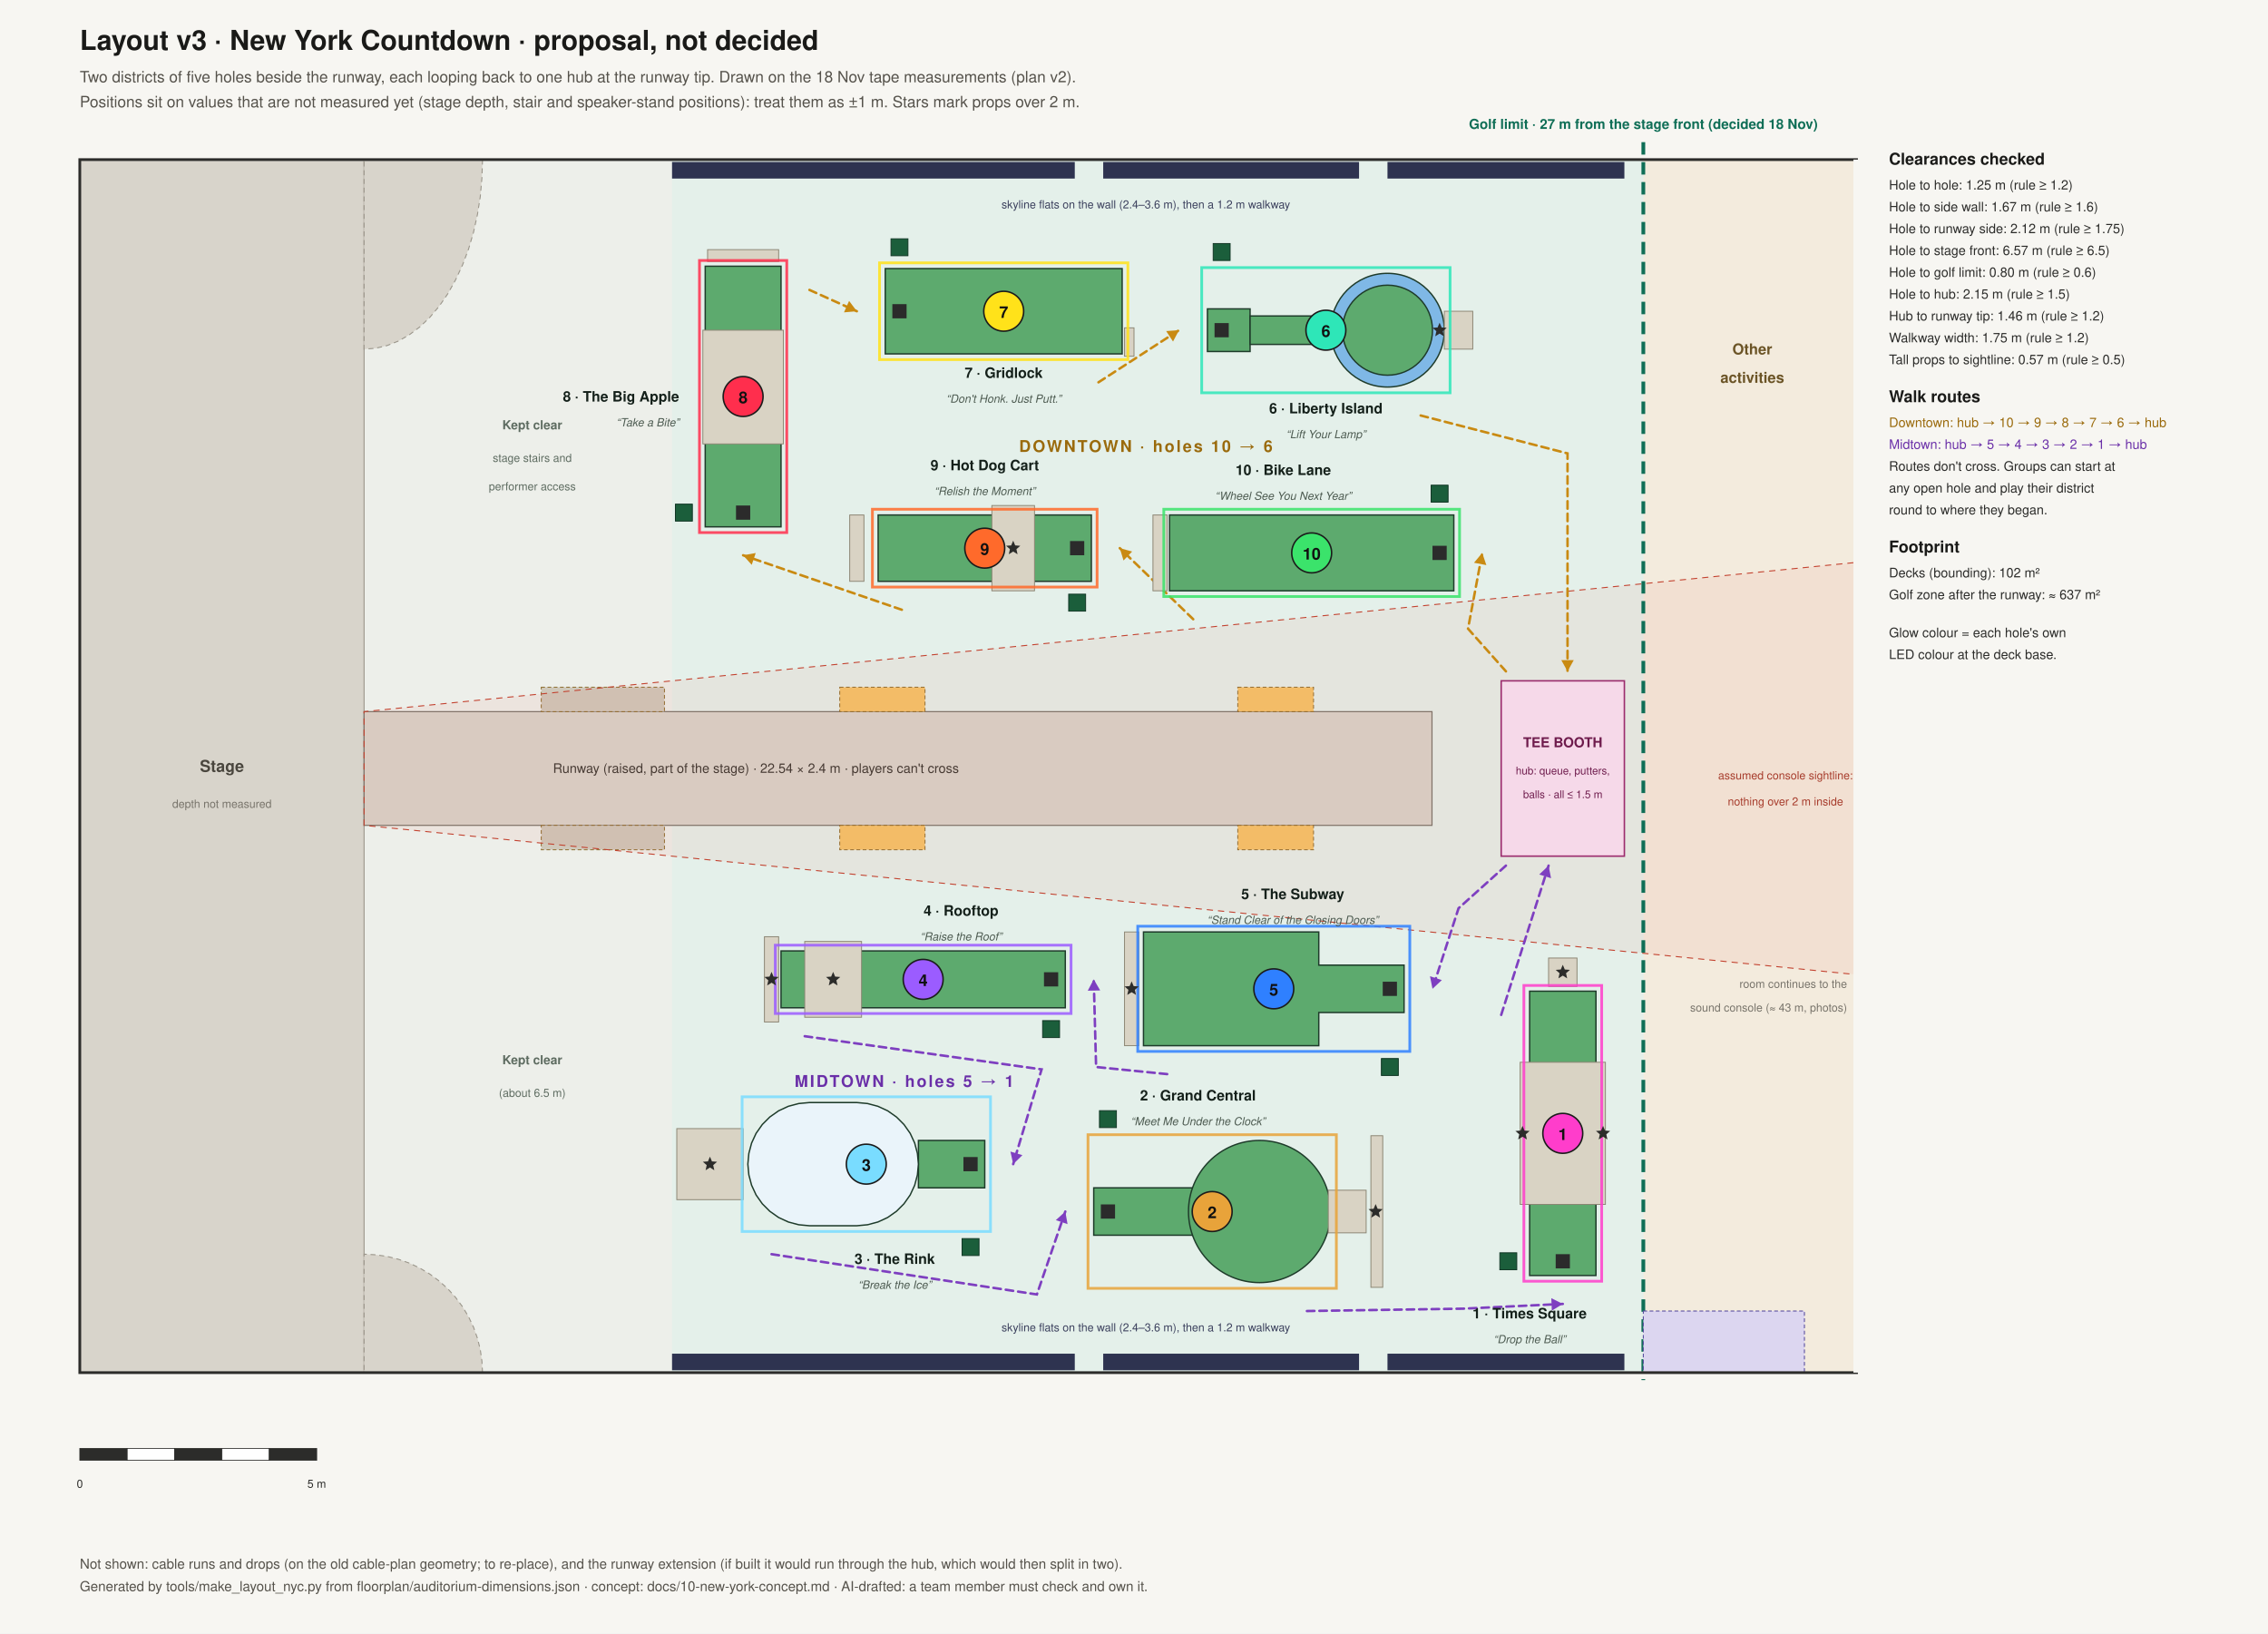
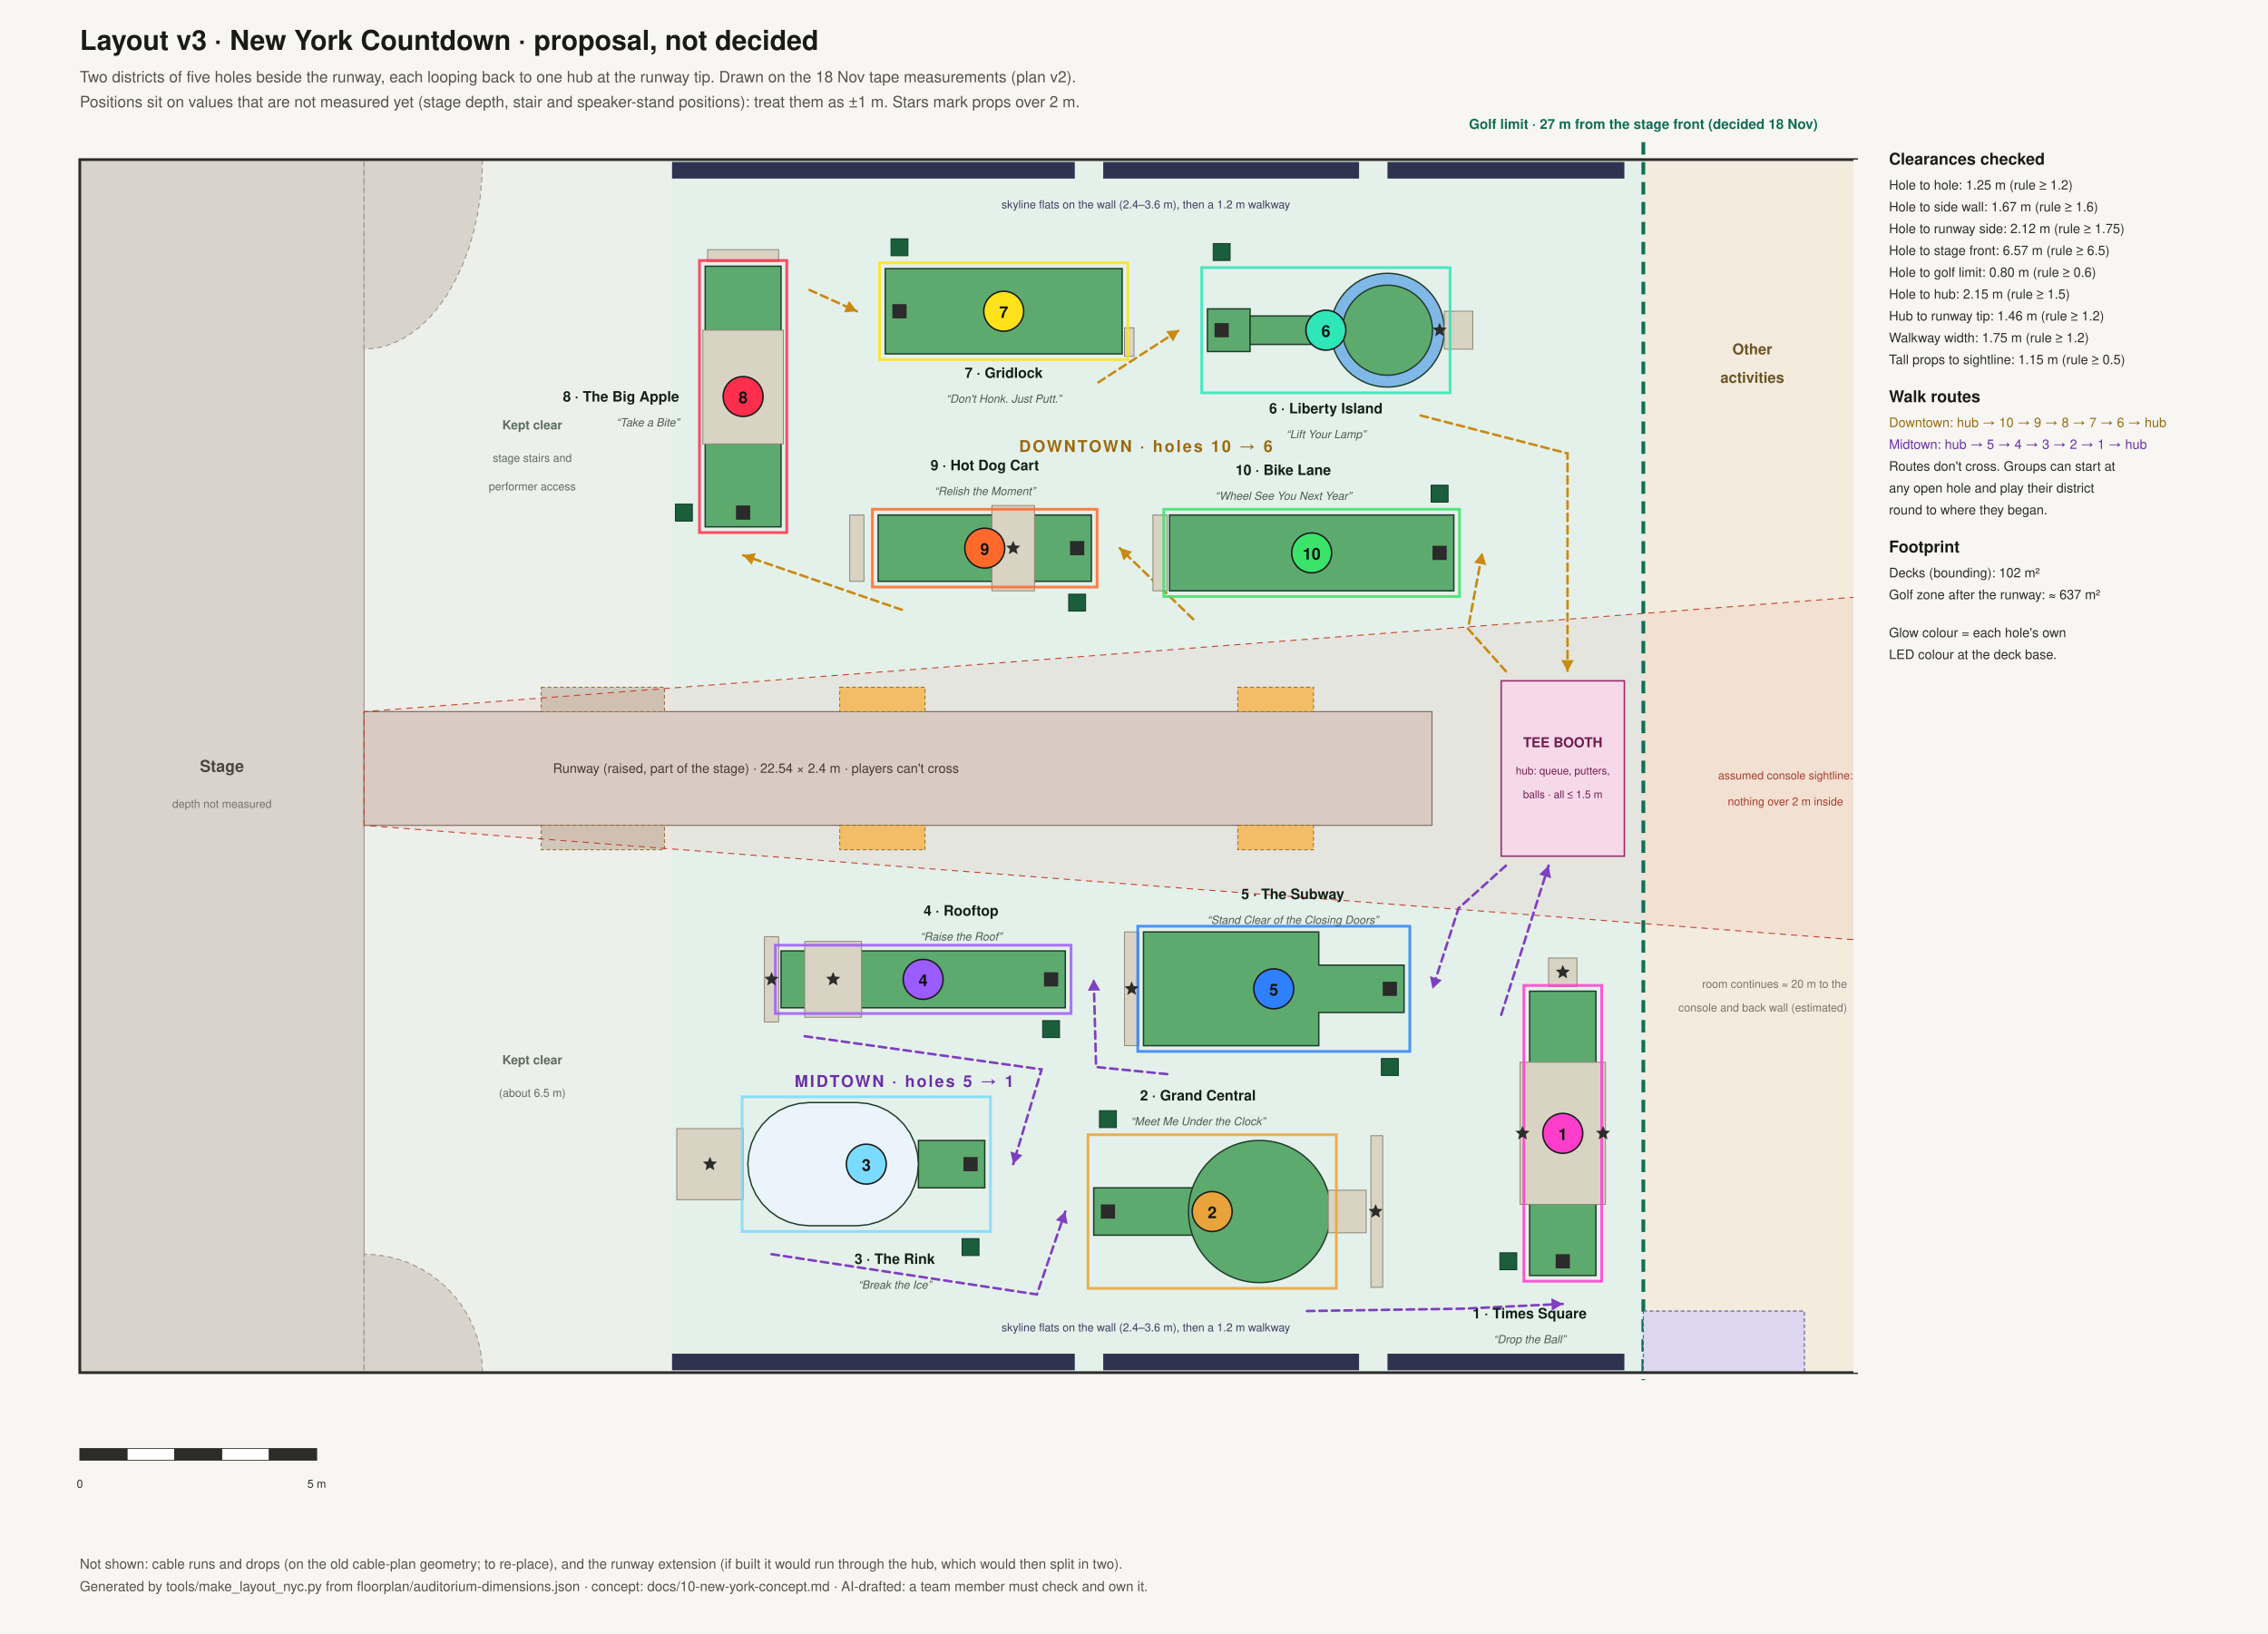
<svg xmlns="http://www.w3.org/2000/svg" width="3638" height="2620" viewBox="0 0 1819 1310">
  <rect width="1819" height="1310" fill="#F7F6F2" />
  <text x="64" y="40" font-family="Helvetica, Arial, sans-serif" font-size="22" font-weight="700" fill="#1A1A18">Layout v3 · New York Countdown · proposal, not decided</text>
  <text x="64" y="66" font-family="Helvetica, Arial, sans-serif" font-size="12.5" fill="#55524B">Two districts of five holes beside the runway, each looping back to one hub at the runway tip. Drawn on the 18 Nov tape measurements (plan v2).</text>
  <text x="64" y="86" font-family="Helvetica, Arial, sans-serif" font-size="12.5" fill="#55524B">Positions sit on values that are not measured yet (stage depth, stair and speaker-stand positions): treat them as ±1 m. Stars mark props over 2 m.</text>
  <polygon points="64.0,128.0 1489.0,128.0 1489.0,1100.8 64.0,1100.8" fill="#EFEDE7" stroke="none" stroke-width="1" />
  <polygon points="1318.0,128.0 1489.0,128.0 1489.0,1100.8 1318.0,1100.8" fill="#F3EBDD" stroke="none" stroke-width="1" />
  <polygon points="292.0,128.0 1318.0,128.0 1318.0,1100.8 292.0,1100.8" fill="#E4F0EA" stroke="none" stroke-width="1" />
  <polygon points="292.0,128.0 539.0,128.0 539.0,1100.8 292.0,1100.8" fill="#EDEFEA" stroke="none" stroke-width="1" />
  <polygon points="64.0,128.0 292.0,128.0 292.0,1100.8 64.0,1100.8" fill="#D8D4CB" stroke="#9A958A" stroke-width="0.8" />
  <polygon points="387.0,128.0 386.5,142.9 385.2,157.7 382.9,172.1 379.8,186.2 375.8,199.7 371.0,212.4 365.4,224.4 359.2,235.5 352.3,245.5 344.8,254.4 336.8,262.1 328.4,268.4 319.6,273.5 310.5,277.1 301.3,279.3 292.0,280.0 292.0,128.0" fill="#D8D4CB" stroke="#9A958A" stroke-width="0.8" stroke-dasharray="4 3" />
  <polygon points="387.0,1100.8 386.5,1091.5 385.2,1082.3 382.9,1073.2 379.8,1064.4 375.8,1056.0 371.0,1048.0 365.4,1040.5 359.2,1033.6 352.3,1027.4 344.8,1021.8 336.8,1017.0 328.4,1013.0 319.6,1009.9 310.5,1007.6 301.3,1006.3 292.0,1005.8 292.0,1100.8" fill="#D8D4CB" stroke="#9A958A" stroke-width="0.8" stroke-dasharray="4 3" />
  <text x="178.0" y="614.4" font-family="Helvetica, Arial, sans-serif" font-size="13" fill="#4A463E" text-anchor="middle" font-weight="700" dominant-baseline="middle">Stage</text>
  <text x="178.0" y="644.8" font-family="Helvetica, Arial, sans-serif" font-size="9" fill="#77736A" text-anchor="middle" font-weight="400" dominant-baseline="middle">depth not measured</text>
  <polygon points="292.0,570.7 1148.5,570.7 1148.5,661.9 292.0,661.9" fill="#D8D4CB" stroke="#7A756B" stroke-width="0.9" />
  <text x="606.3" y="616.3" font-family="Helvetica, Arial, sans-serif" font-size="10.5" fill="#3C3932" text-anchor="middle" font-weight="400" dominant-baseline="middle">Runway (raised, part of the stage) · 22.54 × 2.4 m · players can't cross</text>
  <polygon points="992.7,551.1 1053.5,551.1 1053.5,570.7 992.7,570.7" fill="#F4C46A" stroke="#8A6A2A" stroke-width="0.7" stroke-dasharray="3 2" />
  <polygon points="992.7,661.9 1053.5,661.9 1053.5,681.5 992.7,681.5" fill="#F4C46A" stroke="#8A6A2A" stroke-width="0.7" stroke-dasharray="3 2" />
  <polygon points="673.5,551.1 741.9,551.1 741.9,570.7 673.5,570.7" fill="#F4C46A" stroke="#8A6A2A" stroke-width="0.7" stroke-dasharray="3 2" />
  <polygon points="673.5,661.9 741.9,661.9 741.9,681.5 673.5,681.5" fill="#F4C46A" stroke="#8A6A2A" stroke-width="0.7" stroke-dasharray="3 2" />
  <polygon points="434.1,551.1 532.9,551.1 532.9,570.7 434.1,570.7" fill="#CFC8BA" stroke="#8A6A2A" stroke-width="0.7" stroke-dasharray="3 2" />
  <polygon points="434.1,661.9 532.9,661.9 532.9,681.5 434.1,681.5" fill="#CFC8BA" stroke="#8A6A2A" stroke-width="0.7" stroke-dasharray="3 2" />
  <text x="426.9" y="340.8" font-family="Helvetica, Arial, sans-serif" font-size="10" fill="#5D6B60" text-anchor="middle" font-weight="700" dominant-baseline="middle">Kept clear</text>
  <text x="426.9" y="367.4" font-family="Helvetica, Arial, sans-serif" font-size="9" fill="#5D6B60" text-anchor="middle" font-weight="400" dominant-baseline="middle">stage stairs and</text>
  <text x="426.9" y="390.2" font-family="Helvetica, Arial, sans-serif" font-size="9" fill="#5D6B60" text-anchor="middle" font-weight="400" dominant-baseline="middle">performer access</text>
  <text x="426.9" y="850.0" font-family="Helvetica, Arial, sans-serif" font-size="10" fill="#5D6B60" text-anchor="middle" font-weight="700" dominant-baseline="middle">Kept clear</text>
  <text x="426.9" y="876.6" font-family="Helvetica, Arial, sans-serif" font-size="9" fill="#5D6B60" text-anchor="middle" font-weight="400" dominant-baseline="middle">(about 6.5 m)</text>
  <clipPath id="room">
    <rect x="64.0" y="128.0" width="1425.0" height="972.8" />
  </clipPath>
-   <polygon points="1546.0,445.3 1546.0,787.3 292.0,661.9 292.0,570.7" fill="#E0533F" stroke="#C2412E" stroke-width="0.8" fill-opacity="0.07" stroke-dasharray="5 4" clip-path="url(#room)" />
+   <polygon points="1926.0,445.3 1926.0,787.3 292.0,661.9 292.0,570.7" fill="#E0533F" stroke="#C2412E" stroke-width="0.8" fill-opacity="0.07" stroke-dasharray="5 4" clip-path="url(#room)" />
  <text x="1432.0" y="622.0" font-family="Helvetica, Arial, sans-serif" font-size="9" fill="#A63A2A" text-anchor="middle" font-weight="400" dominant-baseline="middle">assumed console sightline:</text>
  <text x="1432.0" y="642.9" font-family="Helvetica, Arial, sans-serif" font-size="9" fill="#A63A2A" text-anchor="middle" font-weight="400" dominant-baseline="middle">nothing over 2 m inside</text>
  <polygon points="539.0,129.9 862.0,129.9 862.0,143.2 539.0,143.2" fill="#2E3350" stroke="none" stroke-width="1" />
  <polygon points="539.0,1085.6 862.0,1085.6 862.0,1098.9 539.0,1098.9" fill="#2E3350" stroke="none" stroke-width="1" />
  <polygon points="884.8,129.9 1090.0,129.9 1090.0,143.2 884.8,143.2" fill="#2E3350" stroke="none" stroke-width="1" />
  <polygon points="884.8,1085.6 1090.0,1085.6 1090.0,1098.9 884.8,1098.9" fill="#2E3350" stroke="none" stroke-width="1" />
  <polygon points="1112.8,129.9 1302.8,129.9 1302.8,143.2 1112.8,143.2" fill="#2E3350" stroke="none" stroke-width="1" />
  <polygon points="1112.8,1085.6 1302.8,1085.6 1302.8,1098.9 1112.8,1098.9" fill="#2E3350" stroke="none" stroke-width="1" />
  <text x="919.0" y="164.1" font-family="Helvetica, Arial, sans-serif" font-size="9" fill="#3A3F5C" text-anchor="middle" font-weight="400" dominant-baseline="middle">skyline flats on the wall (2.4–3.6 m), then a 1.2 m walkway</text>
  <text x="919.0" y="1064.7" font-family="Helvetica, Arial, sans-serif" font-size="9" fill="#3A3F5C" text-anchor="middle" font-weight="400" dominant-baseline="middle">skyline flats on the wall (2.4–3.6 m), then a 1.2 m walkway</text>
  <line x1="1318.0" y1="114.0" x2="1318.0" y2="1106.8" stroke="#0F6E56" stroke-width="3" stroke-dasharray="10 6" />
  <text x="1318.0" y="99.5" font-family="Helvetica, Arial, sans-serif" font-size="11" fill="#0F6E56" text-anchor="middle" font-weight="700" dominant-baseline="middle">Golf limit · 27 m from the stage front (decided 18 Nov)</text>
  <text x="1405.4" y="280.0" font-family="Helvetica, Arial, sans-serif" font-size="12" fill="#6B5426" text-anchor="middle" font-weight="700" dominant-baseline="middle">Other</text>
  <text x="1405.4" y="302.8" font-family="Helvetica, Arial, sans-serif" font-size="12" fill="#6B5426" text-anchor="middle" font-weight="700" dominant-baseline="middle">activities</text>
  <polygon points="1318.0,1051.4 1447.2,1051.4 1447.2,1100.8 1318.0,1100.8" fill="#DCD6F0" stroke="#5A4FA0" stroke-width="0.8" stroke-dasharray="3 2" />
  <polygon points="1204.0,546.0 1302.8,546.0 1302.8,686.6 1204.0,686.6" fill="#F6D9E9" stroke="#9C2C6E" stroke-width="1.2" />
  <text x="1253.4" y="595.4" font-family="Helvetica, Arial, sans-serif" font-size="11" fill="#6E1B4C" text-anchor="middle" font-weight="800" dominant-baseline="middle">TEE BOOTH</text>
  <text x="1253.4" y="618.2" font-family="Helvetica, Arial, sans-serif" font-size="8.5" fill="#6E1B4C" text-anchor="middle" font-weight="400" dominant-baseline="middle">hub: queue, putters,</text>
  <text x="1253.4" y="637.2" font-family="Helvetica, Arial, sans-serif" font-size="8.5" fill="#6E1B4C" text-anchor="middle" font-weight="400" dominant-baseline="middle">balls · all ≤ 1.5 m</text>
  <polyline points="1207.8,538.4 1177.4,504.2 1188.8,443.4" fill="none" stroke="#C98A12" stroke-width="2" stroke-dasharray="6 4" stroke-linecap="round" />
  <polygon points="1188.8,443.4 1182.2,451.3 1192.1,453.2" fill="#C98A12" />
  <polyline points="957.0,496.6 898.1,439.6" fill="none" stroke="#C98A12" stroke-width="2" stroke-dasharray="6 4" stroke-linecap="round" />
  <polygon points="898.1,439.6 901.1,449.5 908.0,442.3" fill="#C98A12" />
  <polyline points="723.3,489.0 596.0,445.3" fill="none" stroke="#C98A12" stroke-width="2" stroke-dasharray="6 4" stroke-linecap="round" />
  <polygon points="596.0,445.3 602.9,453.0 606.1,443.5" fill="#C98A12" />
  <polyline points="649.2,232.5 687.2,249.6" fill="none" stroke="#C98A12" stroke-width="2" stroke-dasharray="6 4" stroke-linecap="round" />
  <polygon points="687.2,249.6 681.0,241.3 676.9,250.5" fill="#C98A12" />
  <polyline points="881.0,306.6 945.6,264.8" fill="none" stroke="#C98A12" stroke-width="2" stroke-dasharray="6 4" stroke-linecap="round" />
  <polygon points="945.6,264.8 935.3,265.5 940.8,273.9" fill="#C98A12" />
  <polyline points="1139.4,333.2 1257.2,363.6 1257.2,538.4" fill="none" stroke="#C98A12" stroke-width="2" stroke-dasharray="6 4" stroke-linecap="round" />
  <polygon points="1257.2,538.4 1262.2,529.4 1252.2,529.4" fill="#C98A12" />
  <polyline points="1207.8,694.2 1169.8,728.4 1148.9,793.0" fill="none" stroke="#7E3FC0" stroke-width="2" stroke-dasharray="6 4" stroke-linecap="round" />
  <polygon points="1148.9,793.0 1156.4,786.0 1146.9,782.9" fill="#7E3FC0" />
  <polyline points="936.1,861.4 879.1,855.7 877.2,785.4" fill="none" stroke="#7E3FC0" stroke-width="2" stroke-dasharray="6 4" stroke-linecap="round" />
  <polygon points="877.2,785.4 872.4,794.5 882.4,794.3" fill="#7E3FC0" />
  <polyline points="645.4,831.0 835.4,857.6 812.6,933.6" fill="none" stroke="#7E3FC0" stroke-width="2" stroke-dasharray="6 4" stroke-linecap="round" />
  <polygon points="812.6,933.6 820.0,926.4 810.4,923.5" fill="#7E3FC0" />
  <polyline points="618.8,1005.8 831.6,1038.1 854.4,971.6" fill="none" stroke="#7E3FC0" stroke-width="2" stroke-dasharray="6 4" stroke-linecap="round" />
  <polygon points="854.4,971.6 846.8,978.5 856.2,981.7" fill="#7E3FC0" />
  <polyline points="1048.2,1051.4 1173.6,1049.5 1253.4,1045.7" fill="none" stroke="#7E3FC0" stroke-width="2" stroke-dasharray="6 4" stroke-linecap="round" />
  <polygon points="1253.4,1045.7 1244.2,1041.1 1244.6,1051.1" fill="#7E3FC0" />
  <polyline points="1204.0,813.9 1242.0,694.2" fill="none" stroke="#7E3FC0" stroke-width="2" stroke-dasharray="6 4" stroke-linecap="round" />
  <polygon points="1242.0,694.2 1234.5,701.3 1244.0,704.3" fill="#7E3FC0" />
  <polygon points="1166.0,473.8 938.0,473.8 938.0,413.0 1166.0,413.0" fill="#5DAA6E" stroke="#1E3B2A" stroke-width="1.1" />
  <polygon points="936.1,473.8 924.7,473.8 924.7,413.0 936.1,413.0" fill="#D9D3C4" stroke="#8A8472" stroke-width="0.7" />
  <polygon points="1147.8,389.1 1161.4,389.1 1161.4,402.7 1147.8,402.7" fill="#1B5E3B" stroke="#0E3322" stroke-width="0.7" />
  <polygon points="1170.6,478.4 933.4,478.4 933.4,408.4 1170.6,408.4" fill="none" stroke="#3BE36B" stroke-width="2.2" stroke-opacity="0.85" stroke-dasharray="1 0" />
  <polygon points="1148.9,437.7 1160.3,437.7 1160.3,449.1 1148.9,449.1" fill="#2B2B2B" stroke="none" stroke-width="1" />
  <circle cx="1052.0" cy="443.4" r="16.0" fill="#3BE36B" stroke="#1B1B1B" stroke-width="1.2" />
  <text x="1052.0" y="444.2" font-family="Helvetica, Arial, sans-serif" font-size="13" fill="#111" text-anchor="middle" font-weight="800" dominant-baseline="middle">10</text>
  <polygon points="875.3,466.2 704.3,466.2 704.3,413.0 875.3,413.0" fill="#5DAA6E" stroke="#1E3B2A" stroke-width="1.1" />
  <polygon points="829.7,473.8 795.5,473.8 795.5,405.4 829.7,405.4" fill="#D9D3C4" stroke="#8A8472" stroke-width="0.7" />
  <polygon points="692.9,466.2 681.5,466.2 681.5,413.0 692.9,413.0" fill="#D9D3C4" stroke="#8A8472" stroke-width="0.7" />
  <polygon points="857.1,476.5 870.7,476.5 870.7,490.1 857.1,490.1" fill="#1B5E3B" stroke="#0E3322" stroke-width="0.7" />
  <polygon points="879.9,470.8 699.7,470.8 699.7,408.4 879.9,408.4" fill="none" stroke="#FF6A2B" stroke-width="2.2" stroke-opacity="0.85" stroke-dasharray="1 0" />
  <polygon points="858.2,433.9 869.6,433.9 869.6,445.3 858.2,445.3" fill="#2B2B2B" stroke="none" stroke-width="1" />
  <polygon points="812.6,433.6 814.2,437.4 818.3,437.7 815.2,440.4 816.1,444.5 812.6,442.3 809.1,444.5 810.0,440.4 806.9,437.7 811.0,437.4" fill="#2C2C2A" />
  <circle cx="789.8" cy="439.6" r="16.0" fill="#FF6A2B" stroke="#1B1B1B" stroke-width="1.2" />
  <text x="789.8" y="440.4" font-family="Helvetica, Arial, sans-serif" font-size="13" fill="#111" text-anchor="middle" font-weight="800" dominant-baseline="middle">9</text>
  <polygon points="565.6,422.5 565.6,213.5 626.4,213.5 626.4,422.5" fill="#5DAA6E" stroke="#1E3B2A" stroke-width="1.1" />
  <polygon points="563.7,356.0 563.7,264.8 628.3,264.8 628.3,356.0" fill="#D9D3C4" stroke="#8A8472" stroke-width="0.7" />
  <polygon points="567.5,209.7 567.5,200.2 624.5,200.2 624.5,209.7" fill="#D9D3C4" stroke="#8A8472" stroke-width="0.7" />
  <polygon points="541.7,404.3 555.3,404.3 555.3,417.9 541.7,417.9" fill="#1B5E3B" stroke="#0E3322" stroke-width="0.7" />
  <polygon points="561.0,427.1 561.0,208.9 631.0,208.9 631.0,427.1" fill="none" stroke="#FF2E4D" stroke-width="2.2" stroke-opacity="0.85" stroke-dasharray="1 0" />
  <polygon points="590.3,405.4 601.7,405.4 601.7,416.8 590.3,416.8" fill="#2B2B2B" stroke="none" stroke-width="1" />
  <circle cx="596.0" cy="318.0" r="16.0" fill="#FF2E4D" stroke="#1B1B1B" stroke-width="1.2" />
  <text x="596.0" y="318.8" font-family="Helvetica, Arial, sans-serif" font-size="13" fill="#111" text-anchor="middle" font-weight="800" dominant-baseline="middle">8</text>
  <polygon points="710.0,215.4 900.0,215.4 900.0,283.8 710.0,283.8" fill="#5DAA6E" stroke="#1E3B2A" stroke-width="1.1" />
  <polygon points="901.9,262.9 909.5,262.9 909.5,285.7 901.9,285.7" fill="#D9D3C4" stroke="#8A8472" stroke-width="0.7" />
  <polygon points="714.6,191.5 728.2,191.5 728.2,205.1 714.6,205.1" fill="#1B5E3B" stroke="#0E3322" stroke-width="0.7" />
  <polygon points="705.4,210.8 904.6,210.8 904.6,288.4 705.4,288.4" fill="none" stroke="#FFE21A" stroke-width="2.2" stroke-opacity="0.85" stroke-dasharray="1 0" />
  <polygon points="715.7,243.9 727.1,243.9 727.1,255.3 715.7,255.3" fill="#2B2B2B" stroke="none" stroke-width="1" />
  <circle cx="805.0" cy="249.6" r="16.0" fill="#FFE21A" stroke="#1B1B1B" stroke-width="1.2" />
  <text x="805.0" y="250.4" font-family="Helvetica, Arial, sans-serif" font-size="13" fill="#111" text-anchor="middle" font-weight="800" dominant-baseline="middle">7</text>
  <polygon points="968.4,247.7 1002.6,247.7 1002.6,281.9 968.4,281.9" fill="#5DAA6E" stroke="#1E3B2A" stroke-width="1.1" />
  <polygon points="1002.6,253.4 1076.7,253.4 1076.7,276.2 1002.6,276.2" fill="#5DAA6E" stroke="#1E3B2A" stroke-width="1.1" />
  <circle cx="1112.8" cy="264.8" r="45.6" fill="#7FB8E6" stroke="#1E3B2A" stroke-width="1.1" />
  <circle cx="1112.8" cy="264.8" r="36.1" fill="#5DAA6E" stroke="#1E3B2A" stroke-width="1.1" />
  <polygon points="1158.4,249.6 1181.2,249.6 1181.2,280.0 1158.4,280.0" fill="#D9D3C4" stroke="#8A8472" stroke-width="0.7" />
  <polygon points="973.0,195.3 986.6,195.3 986.6,208.9 973.0,208.9" fill="#1B5E3B" stroke="#0E3322" stroke-width="0.7" />
  <polygon points="963.8,214.6 1163.0,214.6 1163.0,315.0 963.8,315.0" fill="none" stroke="#2EE6B8" stroke-width="2.2" stroke-opacity="0.85" stroke-dasharray="1 0" />
  <polygon points="974.1,259.1 985.5,259.1 985.5,270.5 974.1,270.5" fill="#2B2B2B" stroke="none" stroke-width="1" />
  <polygon points="1154.6,258.8 1156.2,262.6 1160.3,262.9 1157.2,265.6 1158.1,269.7 1154.6,267.5 1151.1,269.7 1152.0,265.6 1148.9,262.9 1153.0,262.6" fill="#2C2C2A" />
  <circle cx="1063.4" cy="264.8" r="16.0" fill="#2EE6B8" stroke="#1B1B1B" stroke-width="1.2" />
  <text x="1063.4" y="265.6" font-family="Helvetica, Arial, sans-serif" font-size="13" fill="#111" text-anchor="middle" font-weight="800" dominant-baseline="middle">6</text>
  <polygon points="1126.1,812.0 1057.7,812.0 1057.7,838.6 917.1,838.6 917.1,747.4 1057.7,747.4 1057.7,774.0 1126.1,774.0" fill="#5DAA6E" stroke="#1E3B2A" stroke-width="1.1" />
  <polygon points="913.3,838.6 901.9,838.6 901.9,747.4 913.3,747.4" fill="#D9D3C4" stroke="#8A8472" stroke-width="0.7" />
  <polygon points="1107.9,848.9 1121.5,848.9 1121.5,862.5 1107.9,862.5" fill="#1B5E3B" stroke="#0E3322" stroke-width="0.7" />
  <polygon points="1130.7,843.2 912.5,843.2 912.5,742.8 1130.7,742.8" fill="none" stroke="#2F80FF" stroke-width="2.2" stroke-opacity="0.85" stroke-dasharray="1 0" />
  <polygon points="1109.0,787.3 1120.4,787.3 1120.4,798.7 1109.0,798.7" fill="#2B2B2B" stroke="none" stroke-width="1" />
  <polygon points="907.6,787.0 909.2,790.8 913.3,791.1 910.2,793.8 911.1,797.9 907.6,795.7 904.1,797.9 905.0,793.8 901.9,791.1 906.0,790.8" fill="#2C2C2A" />
  <circle cx="1021.6" cy="793.0" r="16.0" fill="#2F80FF" stroke="#1B1B1B" stroke-width="1.2" />
  <text x="1021.6" y="793.8" font-family="Helvetica, Arial, sans-serif" font-size="13" fill="#111" text-anchor="middle" font-weight="800" dominant-baseline="middle">5</text>
  <polygon points="854.4,808.2 626.4,808.2 626.4,762.6 854.4,762.6" fill="#5DAA6E" stroke="#1E3B2A" stroke-width="1.1" />
  <polygon points="691.0,815.8 645.4,815.8 645.4,755.0 691.0,755.0" fill="#D9D3C4" stroke="#8A8472" stroke-width="0.7" />
  <polygon points="624.5,819.6 613.1,819.6 613.1,751.2 624.5,751.2" fill="#D9D3C4" stroke="#8A8472" stroke-width="0.7" />
  <polygon points="836.2,818.5 849.8,818.5 849.8,832.1 836.2,832.1" fill="#1B5E3B" stroke="#0E3322" stroke-width="0.7" />
  <polygon points="859.0,812.8 621.8,812.8 621.8,758.0 859.0,758.0" fill="none" stroke="#9B5CFF" stroke-width="2.2" stroke-opacity="0.85" stroke-dasharray="1 0" />
  <polygon points="837.3,779.7 848.7,779.7 848.7,791.1 837.3,791.1" fill="#2B2B2B" stroke="none" stroke-width="1" />
  <polygon points="668.2,779.4 669.8,783.2 673.9,783.5 670.8,786.2 671.7,790.3 668.2,788.1 664.7,790.3 665.6,786.2 662.5,783.5 666.6,783.2" fill="#2C2C2A" />
  <polygon points="618.8,779.4 620.4,783.2 624.5,783.5 621.4,786.2 622.3,790.3 618.8,788.1 615.3,790.3 616.2,786.2 613.1,783.5 617.2,783.2" fill="#2C2C2A" />
  <circle cx="740.4" cy="785.4" r="16.0" fill="#9B5CFF" stroke="#1B1B1B" stroke-width="1.2" />
  <text x="740.4" y="786.2" font-family="Helvetica, Arial, sans-serif" font-size="13" fill="#111" text-anchor="middle" font-weight="800" dominant-baseline="middle">4</text>
  <polygon points="789.8,952.6 736.6,952.6 736.6,914.6 789.8,914.6" fill="#5DAA6E" stroke="#1E3B2A" stroke-width="1.1" />
  <polygon points="687.2,884.2 695.8,885.0 704.1,887.2 711.9,890.8 719.0,895.8 725.0,901.8 730.0,908.9 733.6,916.7 735.8,925.0 736.6,933.6 735.8,942.2 733.6,950.5 730.0,958.3 725.0,965.4 719.0,971.4 711.9,976.4 704.1,980.0 695.8,982.2 687.2,983.0 649.2,983.0 640.6,982.2 632.3,980.0 624.5,976.4 617.4,971.4 611.4,965.4 606.4,958.3 602.8,950.5 600.6,942.2 599.8,933.6 600.6,925.0 602.8,916.7 606.4,908.9 611.4,901.8 617.4,895.8 624.5,890.8 632.3,887.2 640.6,885.0 649.2,884.2" fill="#EAF4FA" stroke="#1E3B2A" stroke-width="1.1" />
  <polygon points="596.0,962.1 542.8,962.1 542.8,905.1 596.0,905.1" fill="#D9D3C4" stroke="#8A8472" stroke-width="0.7" />
  <polygon points="771.6,993.3 785.2,993.3 785.2,1006.9 771.6,1006.9" fill="#1B5E3B" stroke="#0E3322" stroke-width="0.7" />
  <polygon points="794.4,987.6 595.2,987.6 595.2,879.6 794.4,879.6" fill="none" stroke="#79DCFF" stroke-width="2.2" stroke-opacity="0.85" stroke-dasharray="1 0" />
  <polygon points="772.7,927.9 784.1,927.9 784.1,939.3 772.7,939.3" fill="#2B2B2B" stroke="none" stroke-width="1" />
  <polygon points="569.4,927.6 571.0,931.4 575.1,931.7 572.0,934.4 572.9,938.5 569.4,936.3 565.9,938.5 566.8,934.4 563.7,931.7 567.8,931.4" fill="#2C2C2A" />
  <circle cx="694.8" cy="933.6" r="16.0" fill="#79DCFF" stroke="#1B1B1B" stroke-width="1.2" />
  <text x="694.8" y="934.4" font-family="Helvetica, Arial, sans-serif" font-size="13" fill="#111" text-anchor="middle" font-weight="800" dominant-baseline="middle">3</text>
  <polygon points="877.2,952.6 960.8,952.6 960.8,990.6 877.2,990.6" fill="#5DAA6E" stroke="#1E3B2A" stroke-width="1.1" />
  <circle cx="1010.2" cy="971.6" r="57.0" fill="#5DAA6E" stroke="#1E3B2A" stroke-width="1.1" />
  <polygon points="1065.3,954.5 1095.7,954.5 1095.7,988.7 1065.3,988.7" fill="#D9D3C4" stroke="#8A8472" stroke-width="0.7" />
  <polygon points="1099.5,910.8 1109.0,910.8 1109.0,1032.4 1099.5,1032.4" fill="#D9D3C4" stroke="#8A8472" stroke-width="0.7" />
  <polygon points="881.8,890.7 895.4,890.7 895.4,904.3 881.8,904.3" fill="#1B5E3B" stroke="#0E3322" stroke-width="0.7" />
  <polygon points="872.6,910.0 1071.8,910.0 1071.8,1033.2 872.6,1033.2" fill="none" stroke="#E8A33A" stroke-width="2.2" stroke-opacity="0.85" stroke-dasharray="1 0" />
  <polygon points="882.9,965.9 894.3,965.9 894.3,977.3 882.9,977.3" fill="#2B2B2B" stroke="none" stroke-width="1" />
  <polygon points="1103.3,965.6 1104.9,969.4 1109.0,969.7 1105.9,972.4 1106.8,976.5 1103.3,974.3 1099.8,976.5 1100.7,972.4 1097.6,969.7 1101.7,969.4" fill="#2C2C2A" />
  <circle cx="972.2" cy="971.6" r="16.0" fill="#E8A33A" stroke="#1B1B1B" stroke-width="1.2" />
  <text x="972.2" y="972.4" font-family="Helvetica, Arial, sans-serif" font-size="13" fill="#111" text-anchor="middle" font-weight="800" dominant-baseline="middle">2</text>
  <polygon points="1226.8,1022.9 1226.8,794.9 1280.0,794.9 1280.0,1022.9" fill="#5DAA6E" stroke="#1E3B2A" stroke-width="1.1" />
  <polygon points="1219.2,965.9 1219.2,851.9 1287.6,851.9 1287.6,965.9" fill="#D9D3C4" stroke="#8A8472" stroke-width="0.7" />
  <polygon points="1242.0,791.1 1242.0,768.3 1264.8,768.3 1264.8,791.1" fill="#D9D3C4" stroke="#8A8472" stroke-width="0.7" />
  <polygon points="1202.9,1004.7 1216.5,1004.7 1216.5,1018.3 1202.9,1018.3" fill="#1B5E3B" stroke="#0E3322" stroke-width="0.7" />
  <polygon points="1222.2,1027.5 1222.2,790.3 1284.6,790.3 1284.6,1027.5" fill="none" stroke="#FF3DCB" stroke-width="2.2" stroke-opacity="0.85" stroke-dasharray="1 0" />
  <polygon points="1247.7,1005.8 1259.1,1005.8 1259.1,1017.2 1247.7,1017.2" fill="#2B2B2B" stroke="none" stroke-width="1" />
  <polygon points="1253.4,773.7 1255.0,777.5 1259.1,777.8 1256.0,780.5 1256.9,784.6 1253.4,782.4 1249.9,784.6 1250.8,780.5 1247.7,777.8 1251.8,777.5" fill="#2C2C2A" />
  <polygon points="1285.7,902.9 1287.3,906.7 1291.4,907.0 1288.3,909.7 1289.2,913.8 1285.7,911.6 1282.2,913.8 1283.1,909.7 1280.0,907.0 1284.1,906.7" fill="#2C2C2A" />
  <polygon points="1221.1,902.9 1222.7,906.7 1226.8,907.0 1223.7,909.7 1224.6,913.8 1221.1,911.6 1217.6,913.8 1218.5,909.7 1215.4,907.0 1219.5,906.7" fill="#2C2C2A" />
  <circle cx="1253.4" cy="908.9" r="16.0" fill="#FF3DCB" stroke="#1B1B1B" stroke-width="1.2" />
  <text x="1253.4" y="909.7" font-family="Helvetica, Arial, sans-serif" font-size="13" fill="#111" text-anchor="middle" font-weight="800" dominant-baseline="middle">1</text>
  <text x="1029.2" y="376.9" font-family="Helvetica, Arial, sans-serif" font-size="11.5" fill="#14201A" text-anchor="middle" font-weight="700" dominant-baseline="middle">10 · Bike Lane</text>
  <text x="1029.2" y="397.8" font-family="Helvetica, Arial, sans-serif" font-size="9" fill="#4C5A50" text-anchor="middle" font-weight="400" dominant-baseline="middle" font-style="italic">“Wheel See You Next Year”</text>
  <text x="789.8" y="373.1" font-family="Helvetica, Arial, sans-serif" font-size="11.5" fill="#14201A" text-anchor="middle" font-weight="700" dominant-baseline="middle">9 · Hot Dog Cart</text>
  <text x="789.8" y="394.0" font-family="Helvetica, Arial, sans-serif" font-size="9" fill="#4C5A50" text-anchor="middle" font-weight="400" dominant-baseline="middle" font-style="italic">“Relish the Moment”</text>
  <text x="544.7" y="318.0" font-family="Helvetica, Arial, sans-serif" font-size="11.5" fill="#14201A" text-anchor="end" font-weight="700" dominant-baseline="middle">8 · The Big Apple</text>
  <text x="544.7" y="338.9" font-family="Helvetica, Arial, sans-serif" font-size="9" fill="#4C5A50" text-anchor="end" font-weight="400" dominant-baseline="middle" font-style="italic">“Take a Bite”</text>
  <text x="805.0" y="299.0" font-family="Helvetica, Arial, sans-serif" font-size="11.5" fill="#14201A" text-anchor="middle" font-weight="700" dominant-baseline="middle">7 · Gridlock</text>
  <text x="805.0" y="319.9" font-family="Helvetica, Arial, sans-serif" font-size="9" fill="#4C5A50" text-anchor="middle" font-weight="400" dominant-baseline="middle" font-style="italic">“Don't Honk. Just Putt.”</text>
  <text x="1063.4" y="327.5" font-family="Helvetica, Arial, sans-serif" font-size="11.5" fill="#14201A" text-anchor="middle" font-weight="700" dominant-baseline="middle">6 · Liberty Island</text>
  <text x="1063.4" y="348.4" font-family="Helvetica, Arial, sans-serif" font-size="9" fill="#4C5A50" text-anchor="middle" font-weight="400" dominant-baseline="middle" font-style="italic">“Lift Your Lamp”</text>
  <text x="1036.8" y="717.0" font-family="Helvetica, Arial, sans-serif" font-size="11.5" fill="#14201A" text-anchor="middle" font-weight="700" dominant-baseline="middle">5 · The Subway</text>
  <text x="1036.8" y="737.9" font-family="Helvetica, Arial, sans-serif" font-size="9" fill="#4C5A50" text-anchor="middle" font-weight="400" dominant-baseline="middle" font-style="italic">“Stand Clear of the Closing Doors”</text>
  <text x="770.8" y="730.3" font-family="Helvetica, Arial, sans-serif" font-size="11.5" fill="#14201A" text-anchor="middle" font-weight="700" dominant-baseline="middle">4 · Rooftop</text>
  <text x="770.8" y="751.2" font-family="Helvetica, Arial, sans-serif" font-size="9" fill="#4C5A50" text-anchor="middle" font-weight="400" dominant-baseline="middle" font-style="italic">“Raise the Roof”</text>
  <text x="717.6" y="1009.6" font-family="Helvetica, Arial, sans-serif" font-size="11.5" fill="#14201A" text-anchor="middle" font-weight="700" dominant-baseline="middle">3 · The Rink</text>
  <text x="717.6" y="1030.5" font-family="Helvetica, Arial, sans-serif" font-size="9" fill="#4C5A50" text-anchor="middle" font-weight="400" dominant-baseline="middle" font-style="italic">“Break the Ice”</text>
  <text x="960.8" y="878.5" font-family="Helvetica, Arial, sans-serif" font-size="11.5" fill="#14201A" text-anchor="middle" font-weight="700" dominant-baseline="middle">2 · Grand Central</text>
  <text x="960.8" y="899.4" font-family="Helvetica, Arial, sans-serif" font-size="9" fill="#4C5A50" text-anchor="middle" font-weight="400" dominant-baseline="middle" font-style="italic">“Meet Me Under the Clock”</text>
  <text x="1226.8" y="1053.3" font-family="Helvetica, Arial, sans-serif" font-size="11.5" fill="#14201A" text-anchor="middle" font-weight="700" dominant-baseline="middle">1 · Times Square</text>
  <text x="1226.8" y="1074.2" font-family="Helvetica, Arial, sans-serif" font-size="9" fill="#4C5A50" text-anchor="middle" font-weight="400" dominant-baseline="middle" font-style="italic">“Drop the Ball”</text>
  <text x="919.0" y="357.9" font-family="Helvetica, Arial, sans-serif" font-size="13" fill="#9A6A0C" text-anchor="middle" font-weight="800" dominant-baseline="middle" letter-spacing="1.5">DOWNTOWN · holes 10 → 6</text>
  <text x="725.2" y="867.1" font-family="Helvetica, Arial, sans-serif" font-size="13" fill="#6A2FA8" text-anchor="middle" font-weight="800" dominant-baseline="middle" letter-spacing="1.5">MIDTOWN · holes 5 → 1</text>
  <polygon points="64.0,128.0 1489.0,128.0 1489.0,1100.8 64.0,1100.8" fill="none" stroke="#2C2C2A" stroke-width="2.2" />
  <line x1="1489.0" y1="128.0" x2="1489.0" y2="1100.8" stroke="#F7F6F2" stroke-width="5" />
-   <text x="1481.4" y="789.2" font-family="Helvetica, Arial, sans-serif" font-size="9" fill="#77736A" text-anchor="end" font-weight="400" dominant-baseline="middle">room continues to the</text>
-   <text x="1481.4" y="808.2" font-family="Helvetica, Arial, sans-serif" font-size="9" fill="#77736A" text-anchor="end" font-weight="400" dominant-baseline="middle">sound console (≈ 43 m, photos)</text>
+   <text x="1481.4" y="789.2" font-family="Helvetica, Arial, sans-serif" font-size="9" fill="#77736A" text-anchor="end" font-weight="400" dominant-baseline="middle">room continues ≈ 20 m to the</text>
+   <text x="1481.4" y="808.2" font-family="Helvetica, Arial, sans-serif" font-size="9" fill="#77736A" text-anchor="end" font-weight="400" dominant-baseline="middle">console and back wall (estimated)</text>
  <polygon points="64.0,1161.6 102.0,1161.6 102.0,1171.1 64.0,1171.1" fill="#2C2C2A" stroke="#2C2C2A" stroke-width="0.6" />
  <polygon points="102.0,1161.6 140.0,1161.6 140.0,1171.1 102.0,1171.1" fill="#FFFFFF" stroke="#2C2C2A" stroke-width="0.6" />
  <polygon points="140.0,1161.6 178.0,1161.6 178.0,1171.1 140.0,1171.1" fill="#2C2C2A" stroke="#2C2C2A" stroke-width="0.6" />
  <polygon points="178.0,1161.6 216.0,1161.6 216.0,1171.1 178.0,1171.1" fill="#FFFFFF" stroke="#2C2C2A" stroke-width="0.6" />
  <polygon points="216.0,1161.6 254.0,1161.6 254.0,1171.1 216.0,1171.1" fill="#2C2C2A" stroke="#2C2C2A" stroke-width="0.6" />
  <text x="64.0" y="1190.1" font-family="Helvetica, Arial, sans-serif" font-size="9" fill="#2C2C2A" text-anchor="middle" font-weight="400" dominant-baseline="middle">0</text>
  <text x="254.0" y="1190.1" font-family="Helvetica, Arial, sans-serif" font-size="9" fill="#2C2C2A" text-anchor="middle" font-weight="400" dominant-baseline="middle">5 m</text>
  <text x="1515.0" y="132.0" font-family="Helvetica, Arial, sans-serif" font-size="13" font-weight="700" fill="#1A1A18">Clearances checked</text>
  <text x="1515.0" y="152.0" font-family="Helvetica, Arial, sans-serif" font-size="10.5" font-weight="400" fill="#2C2C2A">Hole to hole: 1.25 m (rule ≥ 1.2)</text>
  <text x="1515.0" y="169.5" font-family="Helvetica, Arial, sans-serif" font-size="10.5" font-weight="400" fill="#2C2C2A">Hole to side wall: 1.67 m (rule ≥ 1.6)</text>
  <text x="1515.0" y="187.0" font-family="Helvetica, Arial, sans-serif" font-size="10.5" font-weight="400" fill="#2C2C2A">Hole to runway side: 2.12 m (rule ≥ 1.75)</text>
  <text x="1515.0" y="204.5" font-family="Helvetica, Arial, sans-serif" font-size="10.5" font-weight="400" fill="#2C2C2A">Hole to stage front: 6.57 m (rule ≥ 6.5)</text>
  <text x="1515.0" y="222.0" font-family="Helvetica, Arial, sans-serif" font-size="10.5" font-weight="400" fill="#2C2C2A">Hole to golf limit: 0.80 m (rule ≥ 0.6)</text>
  <text x="1515.0" y="239.5" font-family="Helvetica, Arial, sans-serif" font-size="10.5" font-weight="400" fill="#2C2C2A">Hole to hub: 2.15 m (rule ≥ 1.5)</text>
  <text x="1515.0" y="257.0" font-family="Helvetica, Arial, sans-serif" font-size="10.5" font-weight="400" fill="#2C2C2A">Hub to runway tip: 1.46 m (rule ≥ 1.2)</text>
  <text x="1515.0" y="274.5" font-family="Helvetica, Arial, sans-serif" font-size="10.5" font-weight="400" fill="#2C2C2A">Walkway width: 1.75 m (rule ≥ 1.2)</text>
-   <text x="1515.0" y="292.0" font-family="Helvetica, Arial, sans-serif" font-size="10.5" font-weight="400" fill="#2C2C2A">Tall props to sightline: 0.57 m (rule ≥ 0.5)</text>
+   <text x="1515.0" y="292.0" font-family="Helvetica, Arial, sans-serif" font-size="10.5" font-weight="400" fill="#2C2C2A">Tall props to sightline: 1.15 m (rule ≥ 0.5)</text>
  <text x="1515.0" y="309.5" font-family="Helvetica, Arial, sans-serif" font-size="6" font-weight="400" fill="#000" />
  <text x="1515.0" y="322.5" font-family="Helvetica, Arial, sans-serif" font-size="13" font-weight="700" fill="#1A1A18">Walk routes</text>
  <text x="1515.0" y="342.5" font-family="Helvetica, Arial, sans-serif" font-size="10.5" font-weight="400" fill="#9A6A0C">Downtown: hub → 10 → 9 → 8 → 7 → 6 → hub</text>
  <text x="1515.0" y="360.0" font-family="Helvetica, Arial, sans-serif" font-size="10.5" font-weight="400" fill="#6A2FA8">Midtown: hub → 5 → 4 → 3 → 2 → 1 → hub</text>
  <text x="1515.0" y="377.5" font-family="Helvetica, Arial, sans-serif" font-size="10.5" font-weight="400" fill="#2C2C2A">Routes don't cross. Groups can start at</text>
  <text x="1515.0" y="395.0" font-family="Helvetica, Arial, sans-serif" font-size="10.5" font-weight="400" fill="#2C2C2A">any open hole and play their district</text>
  <text x="1515.0" y="412.5" font-family="Helvetica, Arial, sans-serif" font-size="10.5" font-weight="400" fill="#2C2C2A">round to where they began.</text>
  <text x="1515.0" y="430.0" font-family="Helvetica, Arial, sans-serif" font-size="6" font-weight="400" fill="#000" />
  <text x="1515.0" y="443.0" font-family="Helvetica, Arial, sans-serif" font-size="13" font-weight="700" fill="#1A1A18">Footprint</text>
  <text x="1515.0" y="463.0" font-family="Helvetica, Arial, sans-serif" font-size="10.5" font-weight="400" fill="#2C2C2A">Decks (bounding): 102 m²</text>
  <text x="1515.0" y="480.5" font-family="Helvetica, Arial, sans-serif" font-size="10.5" font-weight="400" fill="#2C2C2A">Golf zone after the runway: ≈ 637 m²</text>
  <text x="1515.0" y="498.0" font-family="Helvetica, Arial, sans-serif" font-size="6" font-weight="400" fill="#000" />
  <text x="1515.0" y="511.0" font-family="Helvetica, Arial, sans-serif" font-size="10.5" font-weight="400" fill="#2C2C2A">Glow colour = each hole's own</text>
  <text x="1515.0" y="528.5" font-family="Helvetica, Arial, sans-serif" font-size="10.5" font-weight="400" fill="#2C2C2A">LED colour at the deck base.</text>
  <text x="64" y="1258" font-family="Helvetica, Arial, sans-serif" font-size="11" fill="#55524B">Not shown: cable runs and drops (on the old cable-plan geometry; to re-place), and the runway extension (if built it would run through the hub, which would then split in two).</text>
  <text x="64" y="1276" font-family="Helvetica, Arial, sans-serif" font-size="11" fill="#55524B">Generated by tools/make_layout_nyc.py from floorplan/auditorium-dimensions.json · concept: docs/10-new-york-concept.md · AI-drafted: a team member must check and own it.</text>
</svg>
